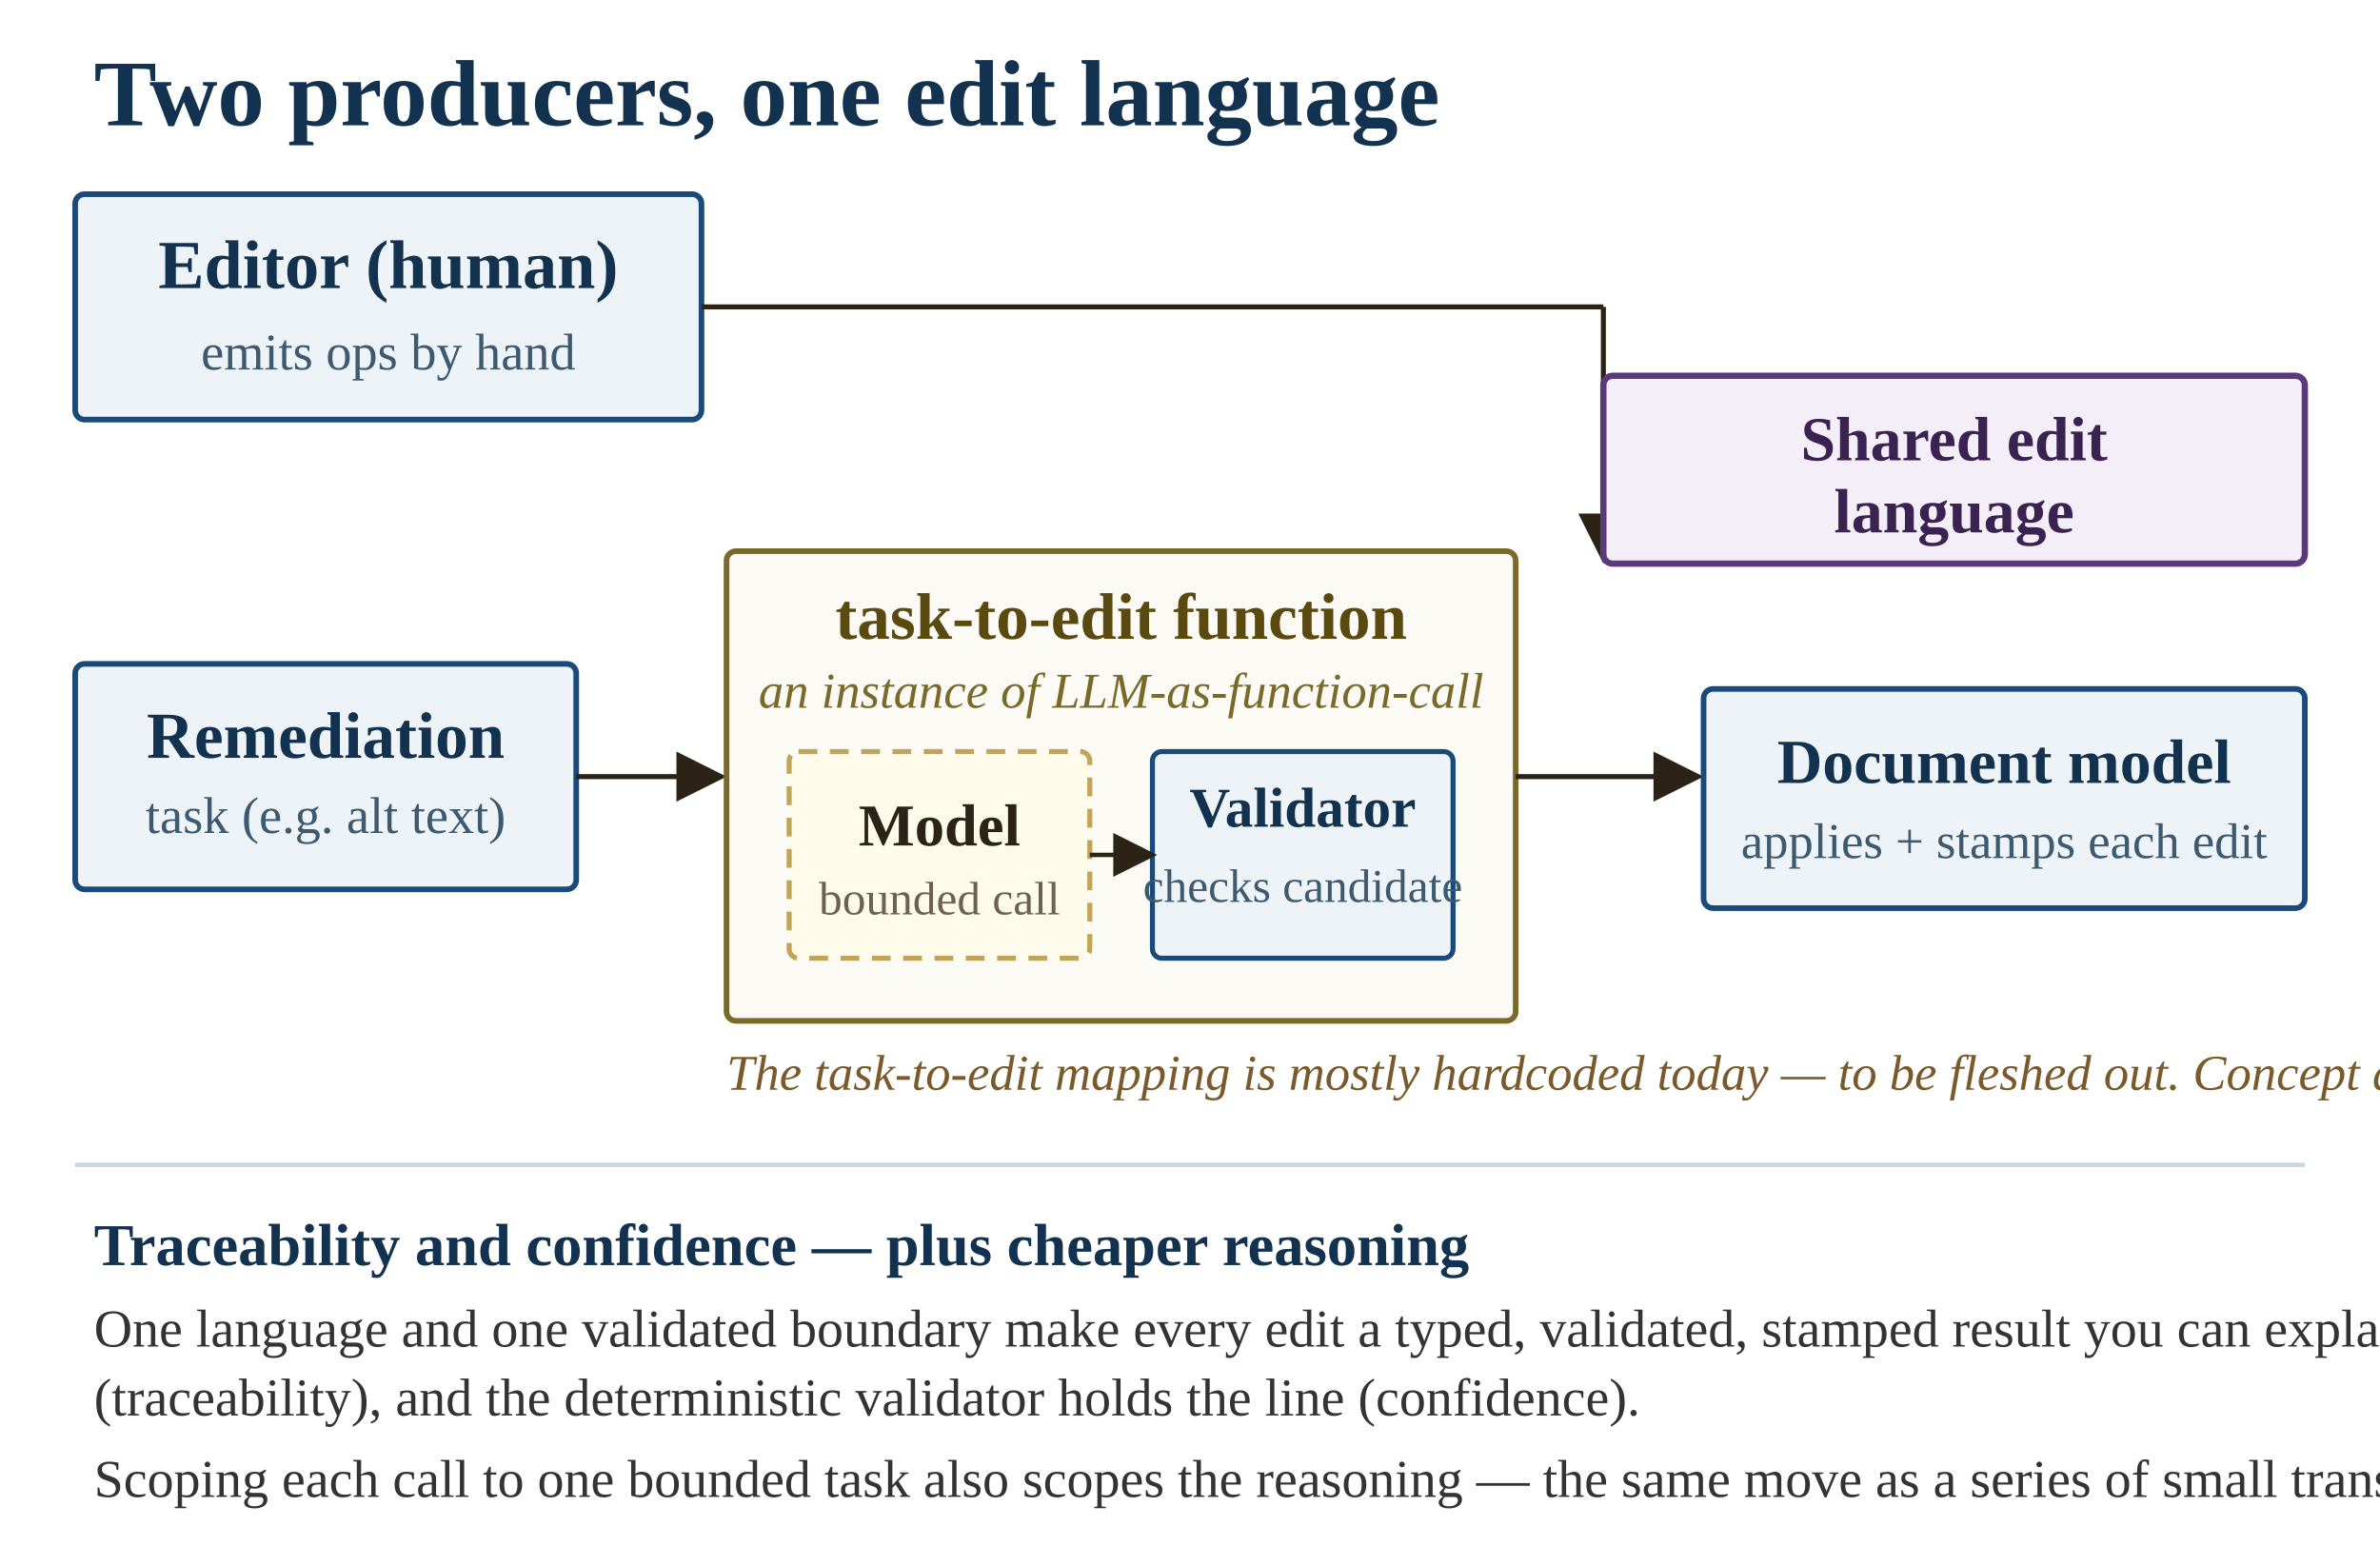
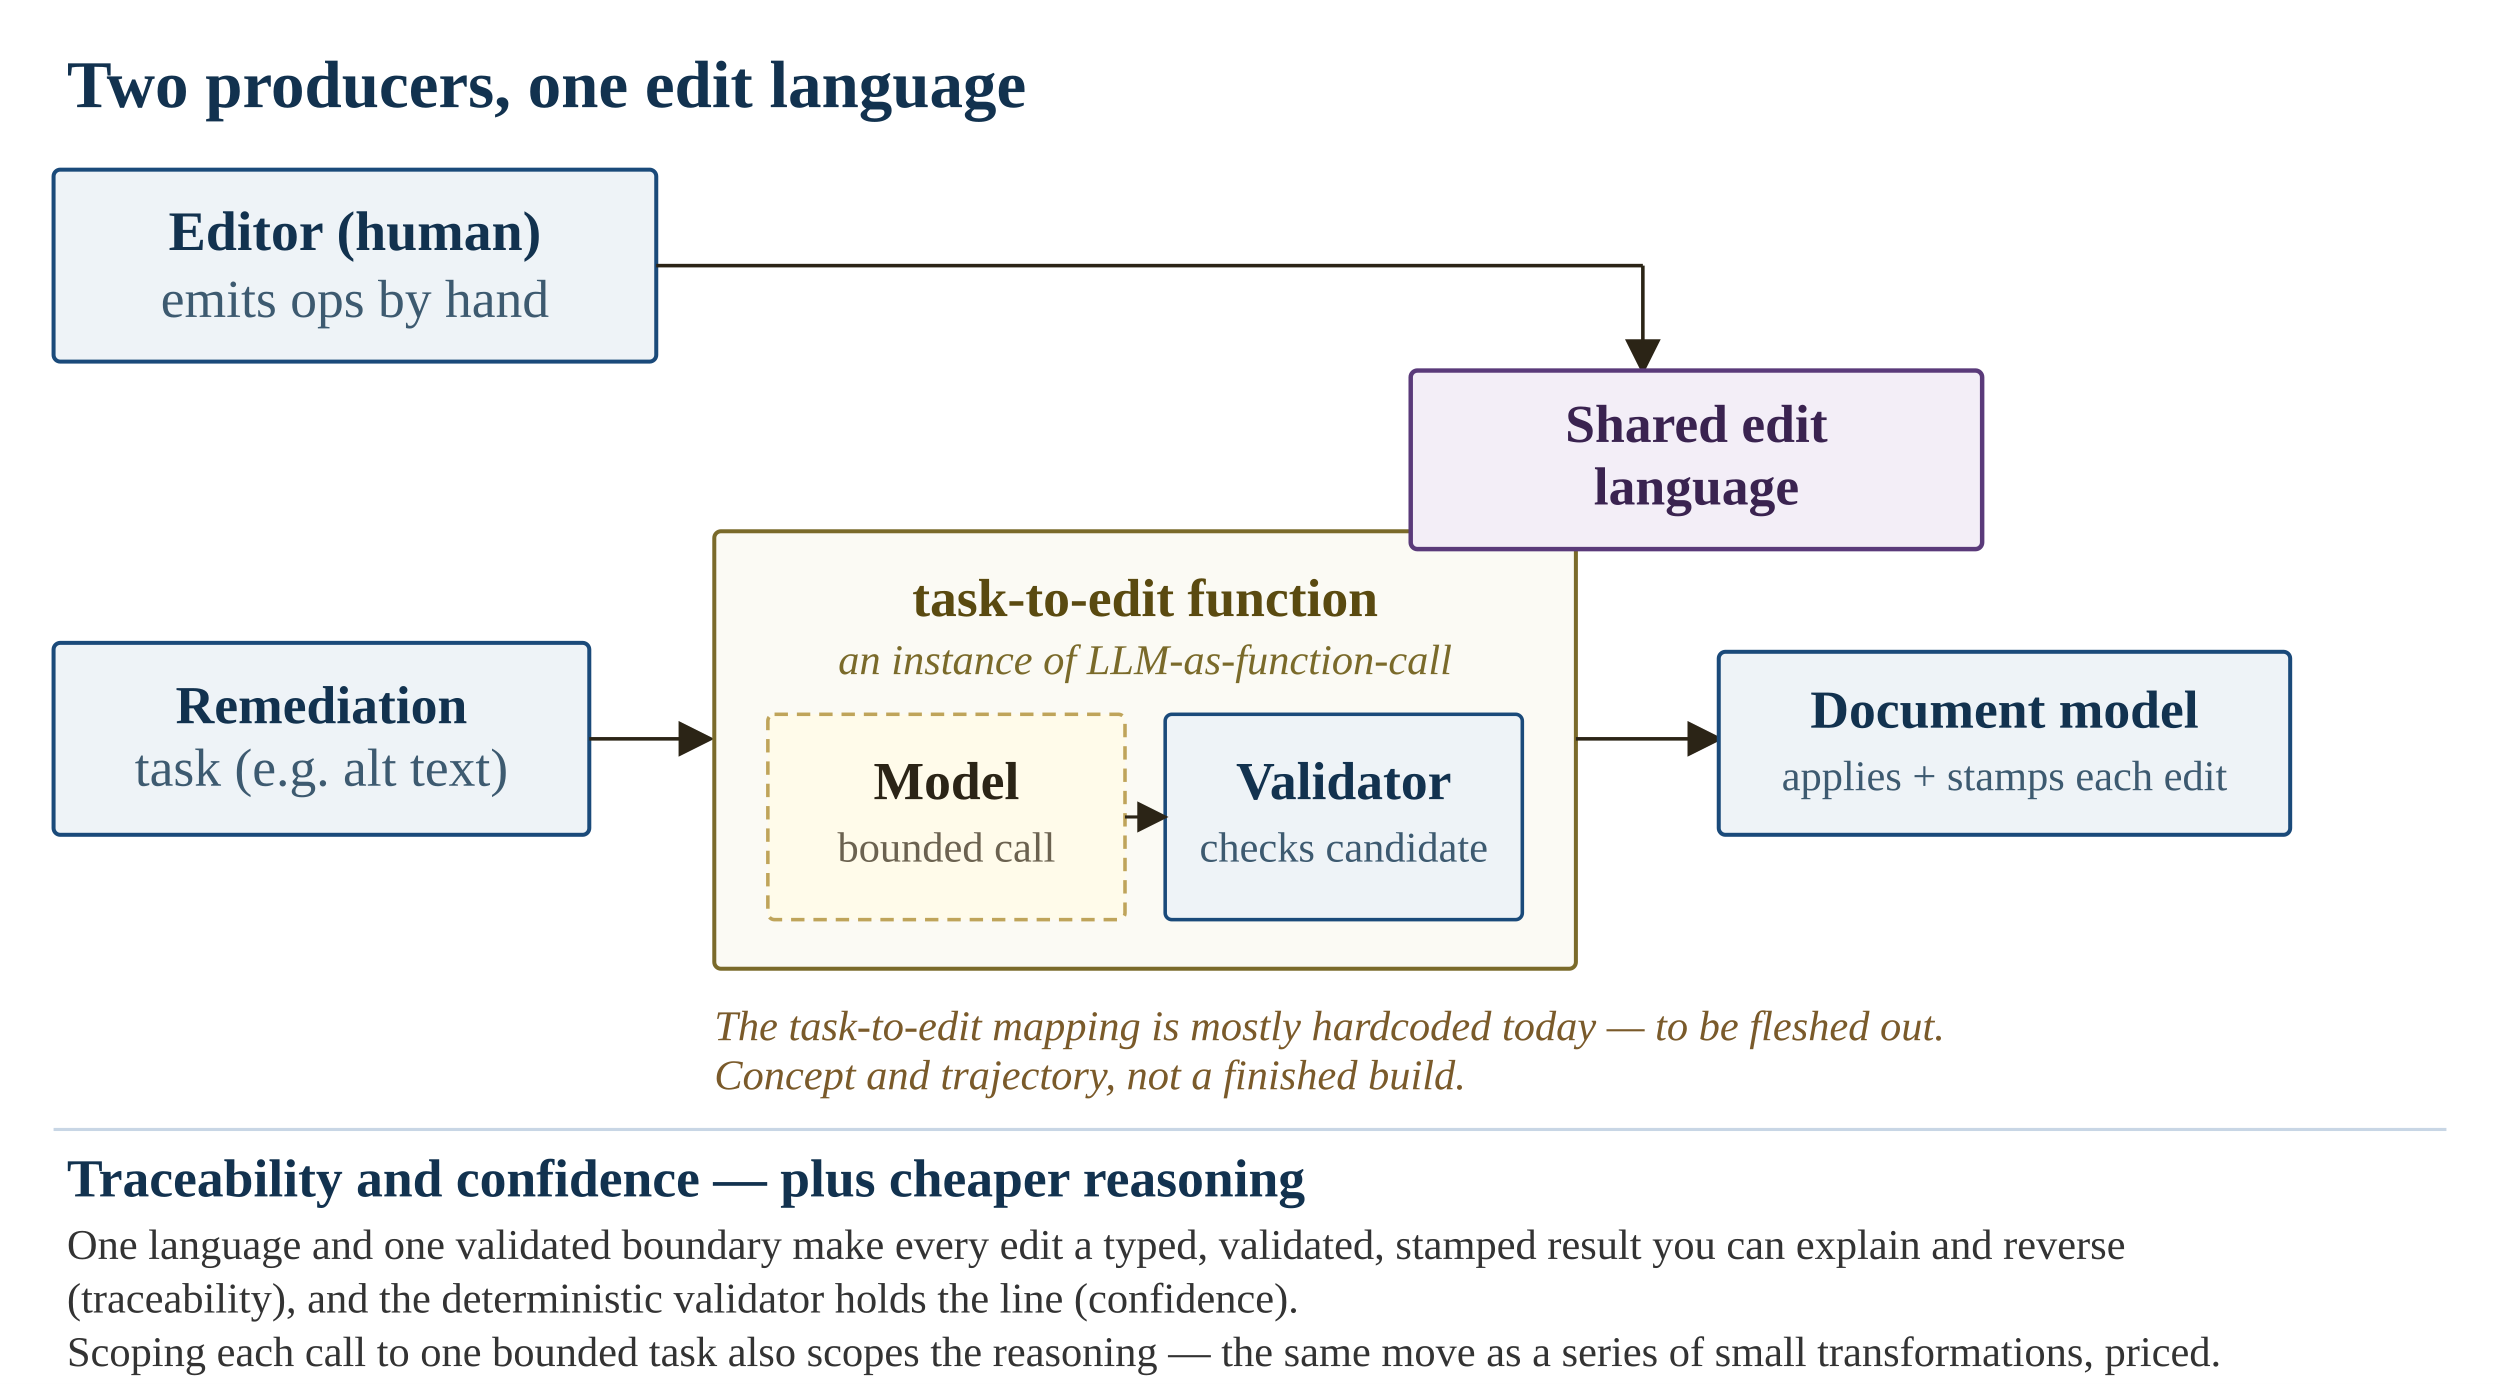
- <svg xmlns="http://www.w3.org/2000/svg" viewBox="0 0 760 500" width="760" height="500" role="group" aria-labelledby="dsl-title dsl-desc" font-family="Georgia, 'Times New Roman', serif">
-   <rect x="0" y="0" width="760" height="500" fill="#ffffff" />
+ <svg xmlns="http://www.w3.org/2000/svg" viewBox="0 0 1120 620" width="1120" height="620" role="group" aria-labelledby="dsl-title dsl-desc" font-family="Georgia, 'Times New Roman', serif">
+   <rect x="0" y="0" width="1120" height="620" fill="#ffffff" />
  <defs>
    <marker id="dsl-arrow" markerWidth="10" markerHeight="10" refX="7.5" refY="5" orient="auto">
      <path d="M0,0 L10,5 L0,10 z" fill="#2B2416" />
    </marker>
  </defs>
-   <text x="30" y="40" font-size="30" font-weight="bold" fill="#12324f">Two producers, one edit language</text>
-   <rect x="24" y="62" width="200" height="72" rx="3" fill="#eef3f7" stroke="#1a4a7a" stroke-width="1.8" />
-   <text x="124" y="92" text-anchor="middle" font-size="22" font-weight="bold" fill="#12324f">Editor (human)</text>
-   <text x="124" y="118" text-anchor="middle" font-size="16.5" fill="#3d5a70">emits ops by hand</text>
-   <rect x="24" y="212" width="160" height="72" rx="3" fill="#eef3f7" stroke="#1a4a7a" stroke-width="1.8" />
-   <text x="104" y="242" text-anchor="middle" font-size="21" font-weight="bold" fill="#12324f">Remediation</text>
-   <text x="104" y="266" text-anchor="middle" font-size="16.5" fill="#3d5a70">task (e.g. alt text)</text>
-   <line x1="184" y1="248" x2="228" y2="248" stroke="#2B2416" stroke-width="1.6" marker-end="url(#dsl-arrow)" />
-   <rect x="232" y="176" width="252" height="150" rx="3" fill="#fbfaf4" stroke="#7a6a2a" stroke-width="1.8" />
-   <text x="358" y="204" text-anchor="middle" font-size="21" font-weight="bold" fill="#5a4a10">task-to-edit function</text>
-   <text x="358" y="226" text-anchor="middle" font-size="16" font-style="italic" fill="#7a6a2a">an instance of LLM-as-function-call</text>
-   <rect x="252" y="240" width="96" height="66" rx="3" fill="#FFFBEA" stroke="#BFA45A" stroke-width="1.6" stroke-dasharray="6 4" />
-   <text x="300" y="270" text-anchor="middle" font-size="19" font-weight="bold" fill="#2B2416">Model</text>
-   <text x="300" y="292" text-anchor="middle" font-size="15" fill="#6b6250">bounded call</text>
-   <rect x="368" y="240" width="96" height="66" rx="3" fill="#eef3f7" stroke="#1a4a7a" stroke-width="1.6" />
-   <text x="416" y="264" text-anchor="middle" font-size="18" font-weight="bold" fill="#12324f">Validator</text>
-   <text x="416" y="288" text-anchor="middle" font-size="15" fill="#3d5a70">checks candidate</text>
-   <line x1="348" y1="273" x2="366" y2="273" stroke="#2B2416" stroke-width="1.4" marker-end="url(#dsl-arrow)" />
-   <line x1="224" y1="98" x2="512" y2="98" stroke="#2B2416" stroke-width="1.6" />
-   <line x1="512" y1="98" x2="512" y2="176" stroke="#2B2416" stroke-width="1.6" marker-end="url(#dsl-arrow)" />
-   <line x1="484" y1="248" x2="540" y2="248" stroke="#2B2416" stroke-width="1.6" marker-end="url(#dsl-arrow)" />
-   <rect x="512" y="120" width="224" height="60" rx="3" fill="#f3eef7" stroke="#5a3a7a" stroke-width="2" />
-   <text x="624" y="147" text-anchor="middle" font-size="20" font-weight="bold" fill="#3a2350">Shared edit</text>
-   <text x="624" y="170" text-anchor="middle" font-size="20" font-weight="bold" fill="#3a2350">language</text>
-   <rect x="544" y="220" width="192" height="70" rx="3" fill="#eef3f7" stroke="#1a4a7a" stroke-width="1.8" />
-   <text x="640" y="250" text-anchor="middle" font-size="20" font-weight="bold" fill="#12324f">Document model</text>
-   <text x="640" y="274" text-anchor="middle" font-size="16" fill="#3d5a70">applies + stamps each edit</text>
-   <text x="232" y="348" font-size="16" font-style="italic" fill="#7a5a2a">The task-to-edit mapping is mostly hardcoded today — to be fleshed out. Concept and trajectory, not a finished build.</text>
-   <line x1="24" y1="372" x2="736" y2="372" stroke="#c8d6e5" stroke-width="1.4" />
-   <text x="30" y="404" font-size="19" font-weight="bold" fill="#12324f">Traceability and confidence — plus cheaper reasoning</text>
-   <text x="30" y="430" font-size="17" fill="#333">One language and one validated boundary make every edit a typed, validated, stamped result you can explain and reverse</text>
-   <text x="30" y="452" font-size="17" fill="#333">(traceability), and the deterministic validator holds the line (confidence).</text>
-   <text x="30" y="478" font-size="17" fill="#333">Scoping each call to one bounded task also scopes the reasoning — the same move as a series of small transformations, priced.</text>
+   <text x="30" y="48" font-size="30" font-weight="bold" fill="#12324f">Two producers, one edit language</text>
+   <rect x="24" y="76" width="270" height="86" rx="3" fill="#eef3f7" stroke="#1a4a7a" stroke-width="1.8" />
+   <text x="159" y="112" text-anchor="middle" font-size="25" font-weight="bold" fill="#12324f">Editor (human)</text>
+   <text x="159" y="142" text-anchor="middle" font-size="24" fill="#3d5a70">emits ops by hand</text>
+   <rect x="24" y="288" width="240" height="86" rx="3" fill="#eef3f7" stroke="#1a4a7a" stroke-width="1.8" />
+   <text x="144" y="324" text-anchor="middle" font-size="24" font-weight="bold" fill="#12324f">Remediation</text>
+   <text x="144" y="352" text-anchor="middle" font-size="24" fill="#3d5a70">task (e.g. alt text)</text>
+   <line x1="264" y1="331" x2="316" y2="331" stroke="#2B2416" stroke-width="1.6" marker-end="url(#dsl-arrow)" />
+   <rect x="320" y="238" width="386" height="196" rx="3" fill="#fbfaf4" stroke="#7a6a2a" stroke-width="1.8" />
+   <text x="513" y="276" text-anchor="middle" font-size="24" font-weight="bold" fill="#5a4a10">task-to-edit function</text>
+   <text x="513" y="302" text-anchor="middle" font-size="19" font-style="italic" fill="#7a6a2a">an instance of LLM-as-function-call</text>
+   <rect x="344" y="320" width="160" height="92" rx="3" fill="#FFFBEA" stroke="#BFA45A" stroke-width="1.6" stroke-dasharray="6 4" />
+   <text x="424" y="358" text-anchor="middle" font-size="24" font-weight="bold" fill="#2B2416">Model</text>
+   <text x="424" y="386" text-anchor="middle" font-size="19" fill="#6b6250">bounded call</text>
+   <rect x="522" y="320" width="160" height="92" rx="3" fill="#eef3f7" stroke="#1a4a7a" stroke-width="1.6" />
+   <text x="602" y="358" text-anchor="middle" font-size="24" font-weight="bold" fill="#12324f">Validator</text>
+   <text x="602" y="386" text-anchor="middle" font-size="19" fill="#3d5a70">checks candidate</text>
+   <line x1="504" y1="366" x2="520" y2="366" stroke="#2B2416" stroke-width="1.4" marker-end="url(#dsl-arrow)" />
+   <line x1="294" y1="119" x2="736" y2="119" stroke="#2B2416" stroke-width="1.6" />
+   <line x1="736" y1="119" x2="736" y2="164" stroke="#2B2416" stroke-width="1.6" marker-end="url(#dsl-arrow)" />
+   <line x1="706" y1="331" x2="768" y2="331" stroke="#2B2416" stroke-width="1.6" marker-end="url(#dsl-arrow)" />
+   <rect x="632" y="166" width="256" height="80" rx="3" fill="#f3eef7" stroke="#5a3a7a" stroke-width="2" />
+   <text x="760" y="198" text-anchor="middle" font-size="24" font-weight="bold" fill="#3a2350">Shared edit</text>
+   <text x="760" y="226" text-anchor="middle" font-size="24" font-weight="bold" fill="#3a2350">language</text>
+   <rect x="770" y="292" width="256" height="82" rx="3" fill="#eef3f7" stroke="#1a4a7a" stroke-width="1.8" />
+   <text x="898" y="326" text-anchor="middle" font-size="24" font-weight="bold" fill="#12324f">Document model</text>
+   <text x="898" y="354" text-anchor="middle" font-size="19" fill="#3d5a70">applies + stamps each edit</text>
+   <text x="320" y="466" font-size="19" font-style="italic" fill="#7a5a2a">The task-to-edit mapping is mostly hardcoded today — to be fleshed out.</text>
+   <text x="320" y="488" font-size="19" font-style="italic" fill="#7a5a2a">Concept and trajectory, not a finished build.</text>
+   <line x1="24" y1="506" x2="1096" y2="506" stroke="#c8d6e5" stroke-width="1.4" />
+   <text x="30" y="536" font-size="24" font-weight="bold" fill="#12324f">Traceability and confidence — plus cheaper reasoning</text>
+   <text x="30" y="564" font-size="19" fill="#333">One language and one validated boundary make every edit a typed, validated, stamped result you can explain and reverse</text>
+   <text x="30" y="588" font-size="19" fill="#333">(traceability), and the deterministic validator holds the line (confidence).</text>
+   <text x="30" y="612" font-size="19" fill="#333">Scoping each call to one bounded task also scopes the reasoning — the same move as a series of small transformations, priced.</text>
</svg>
